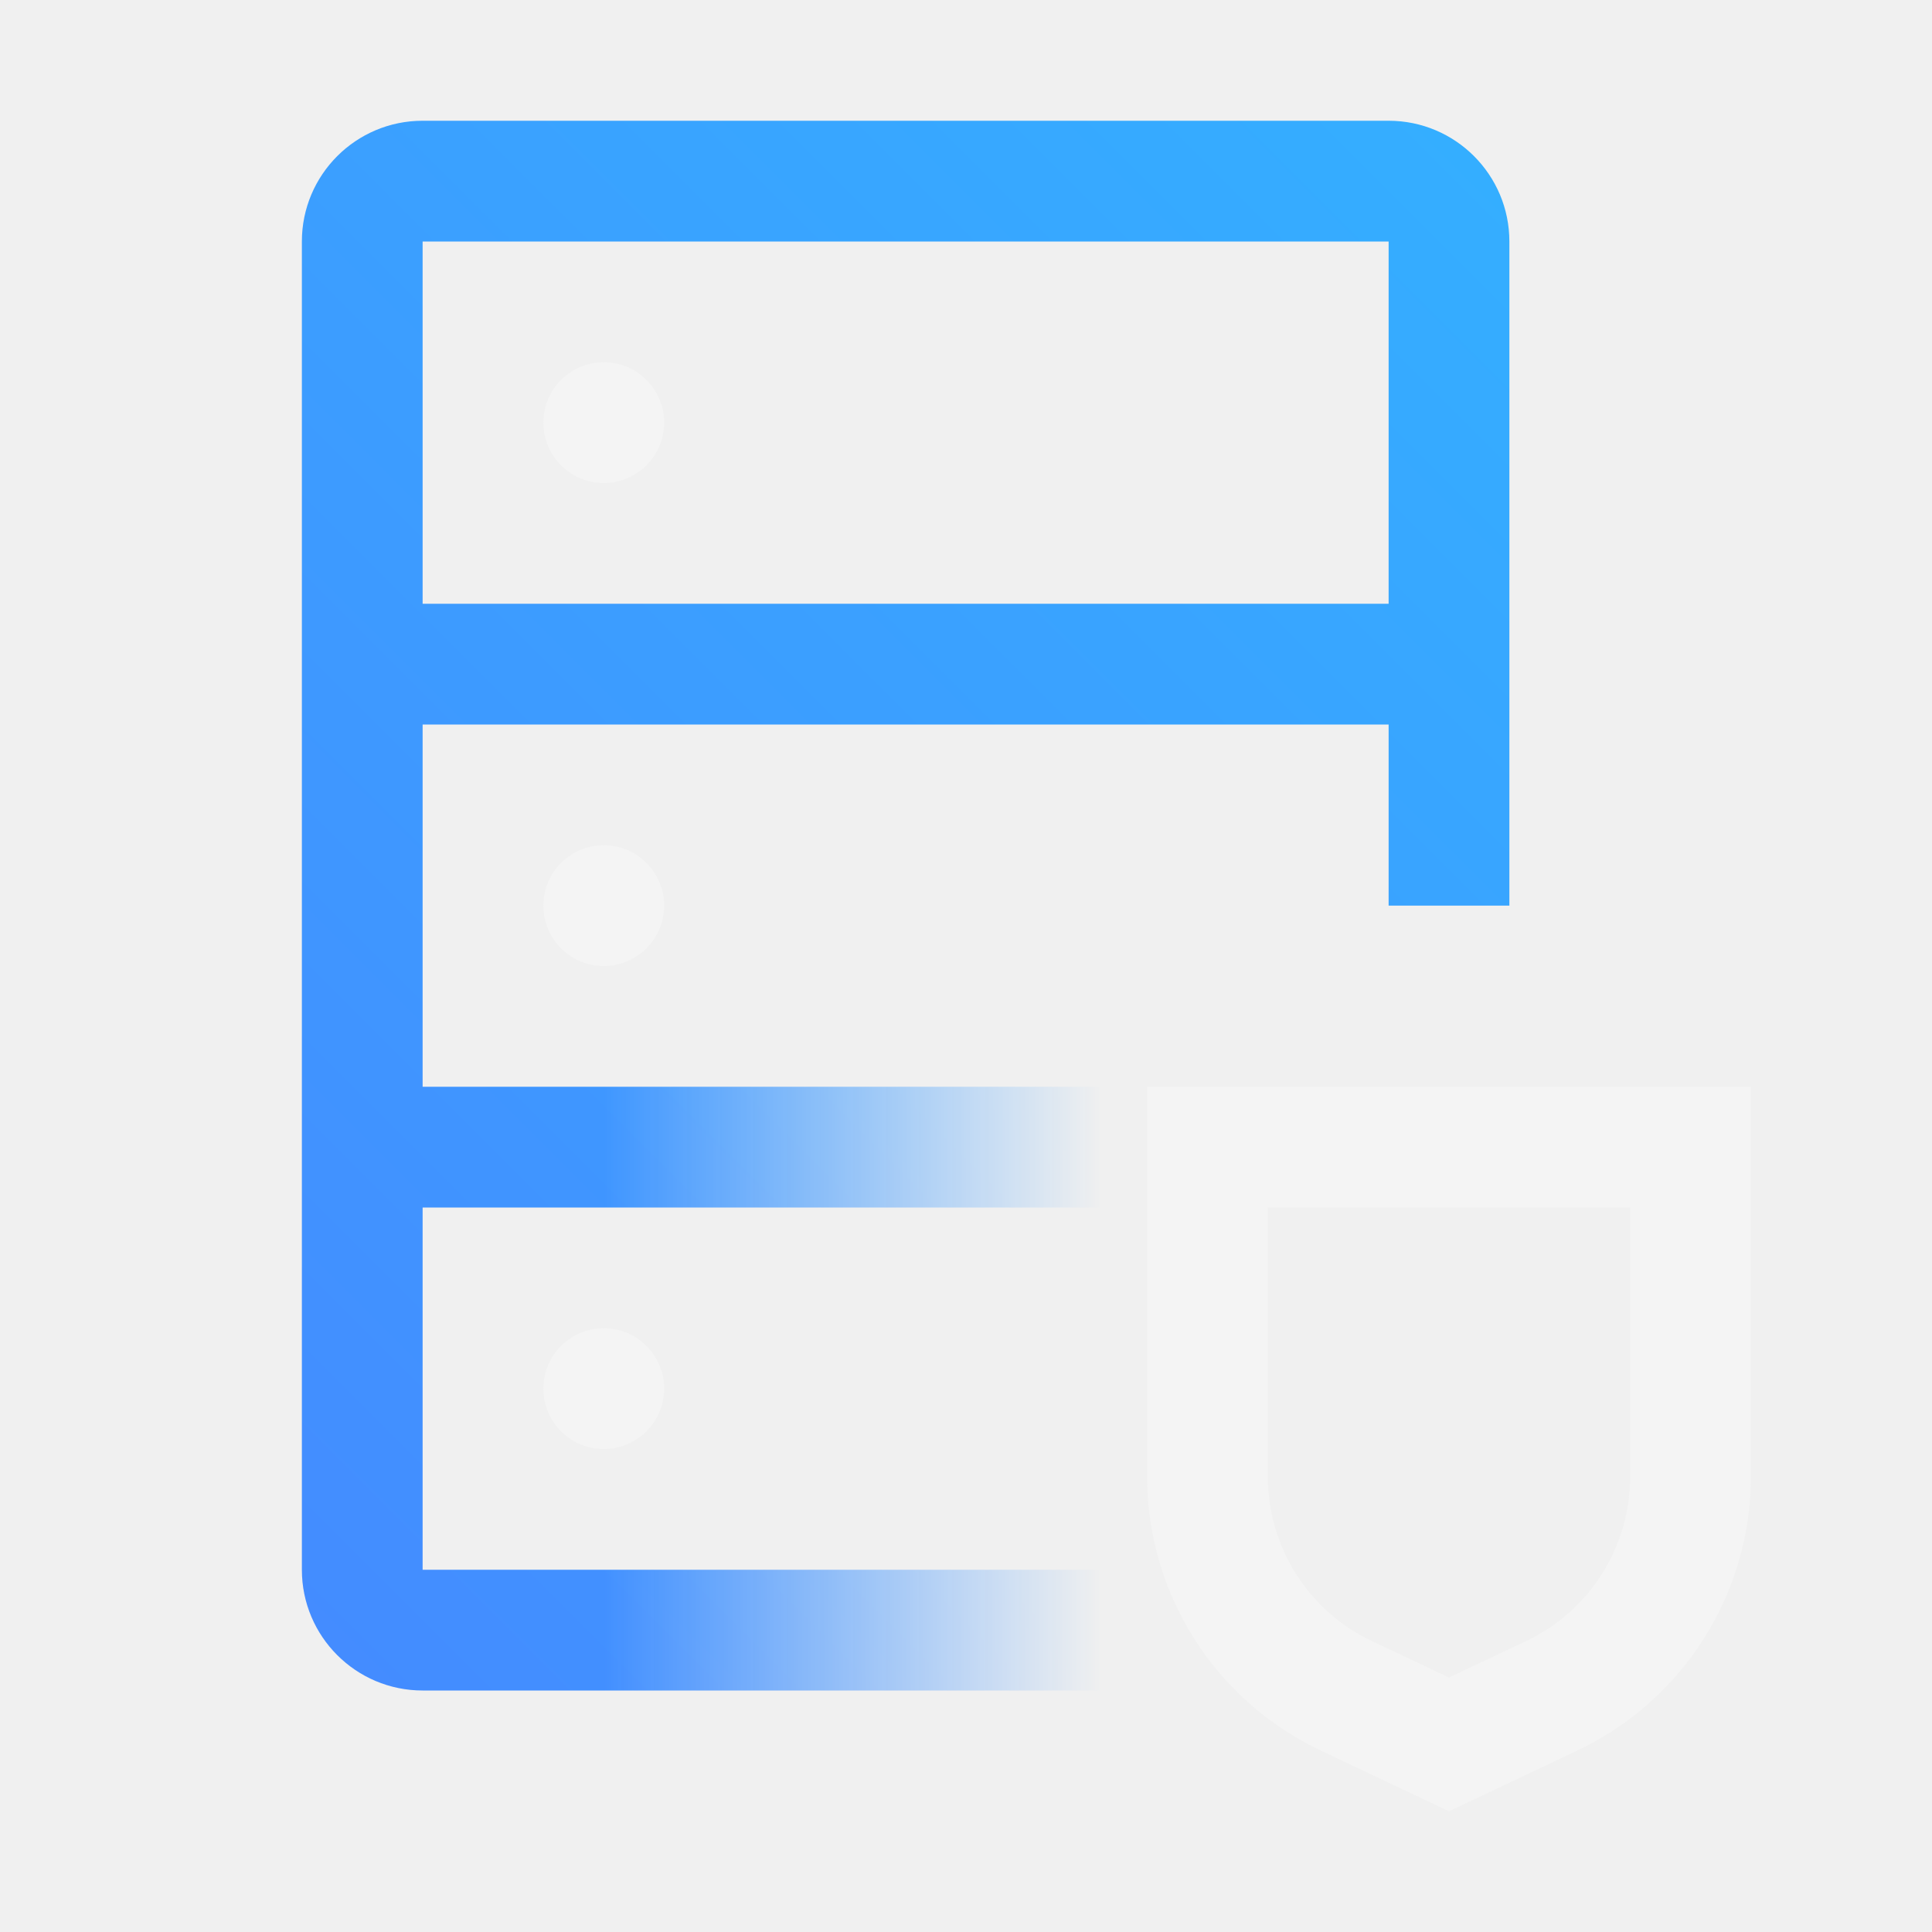
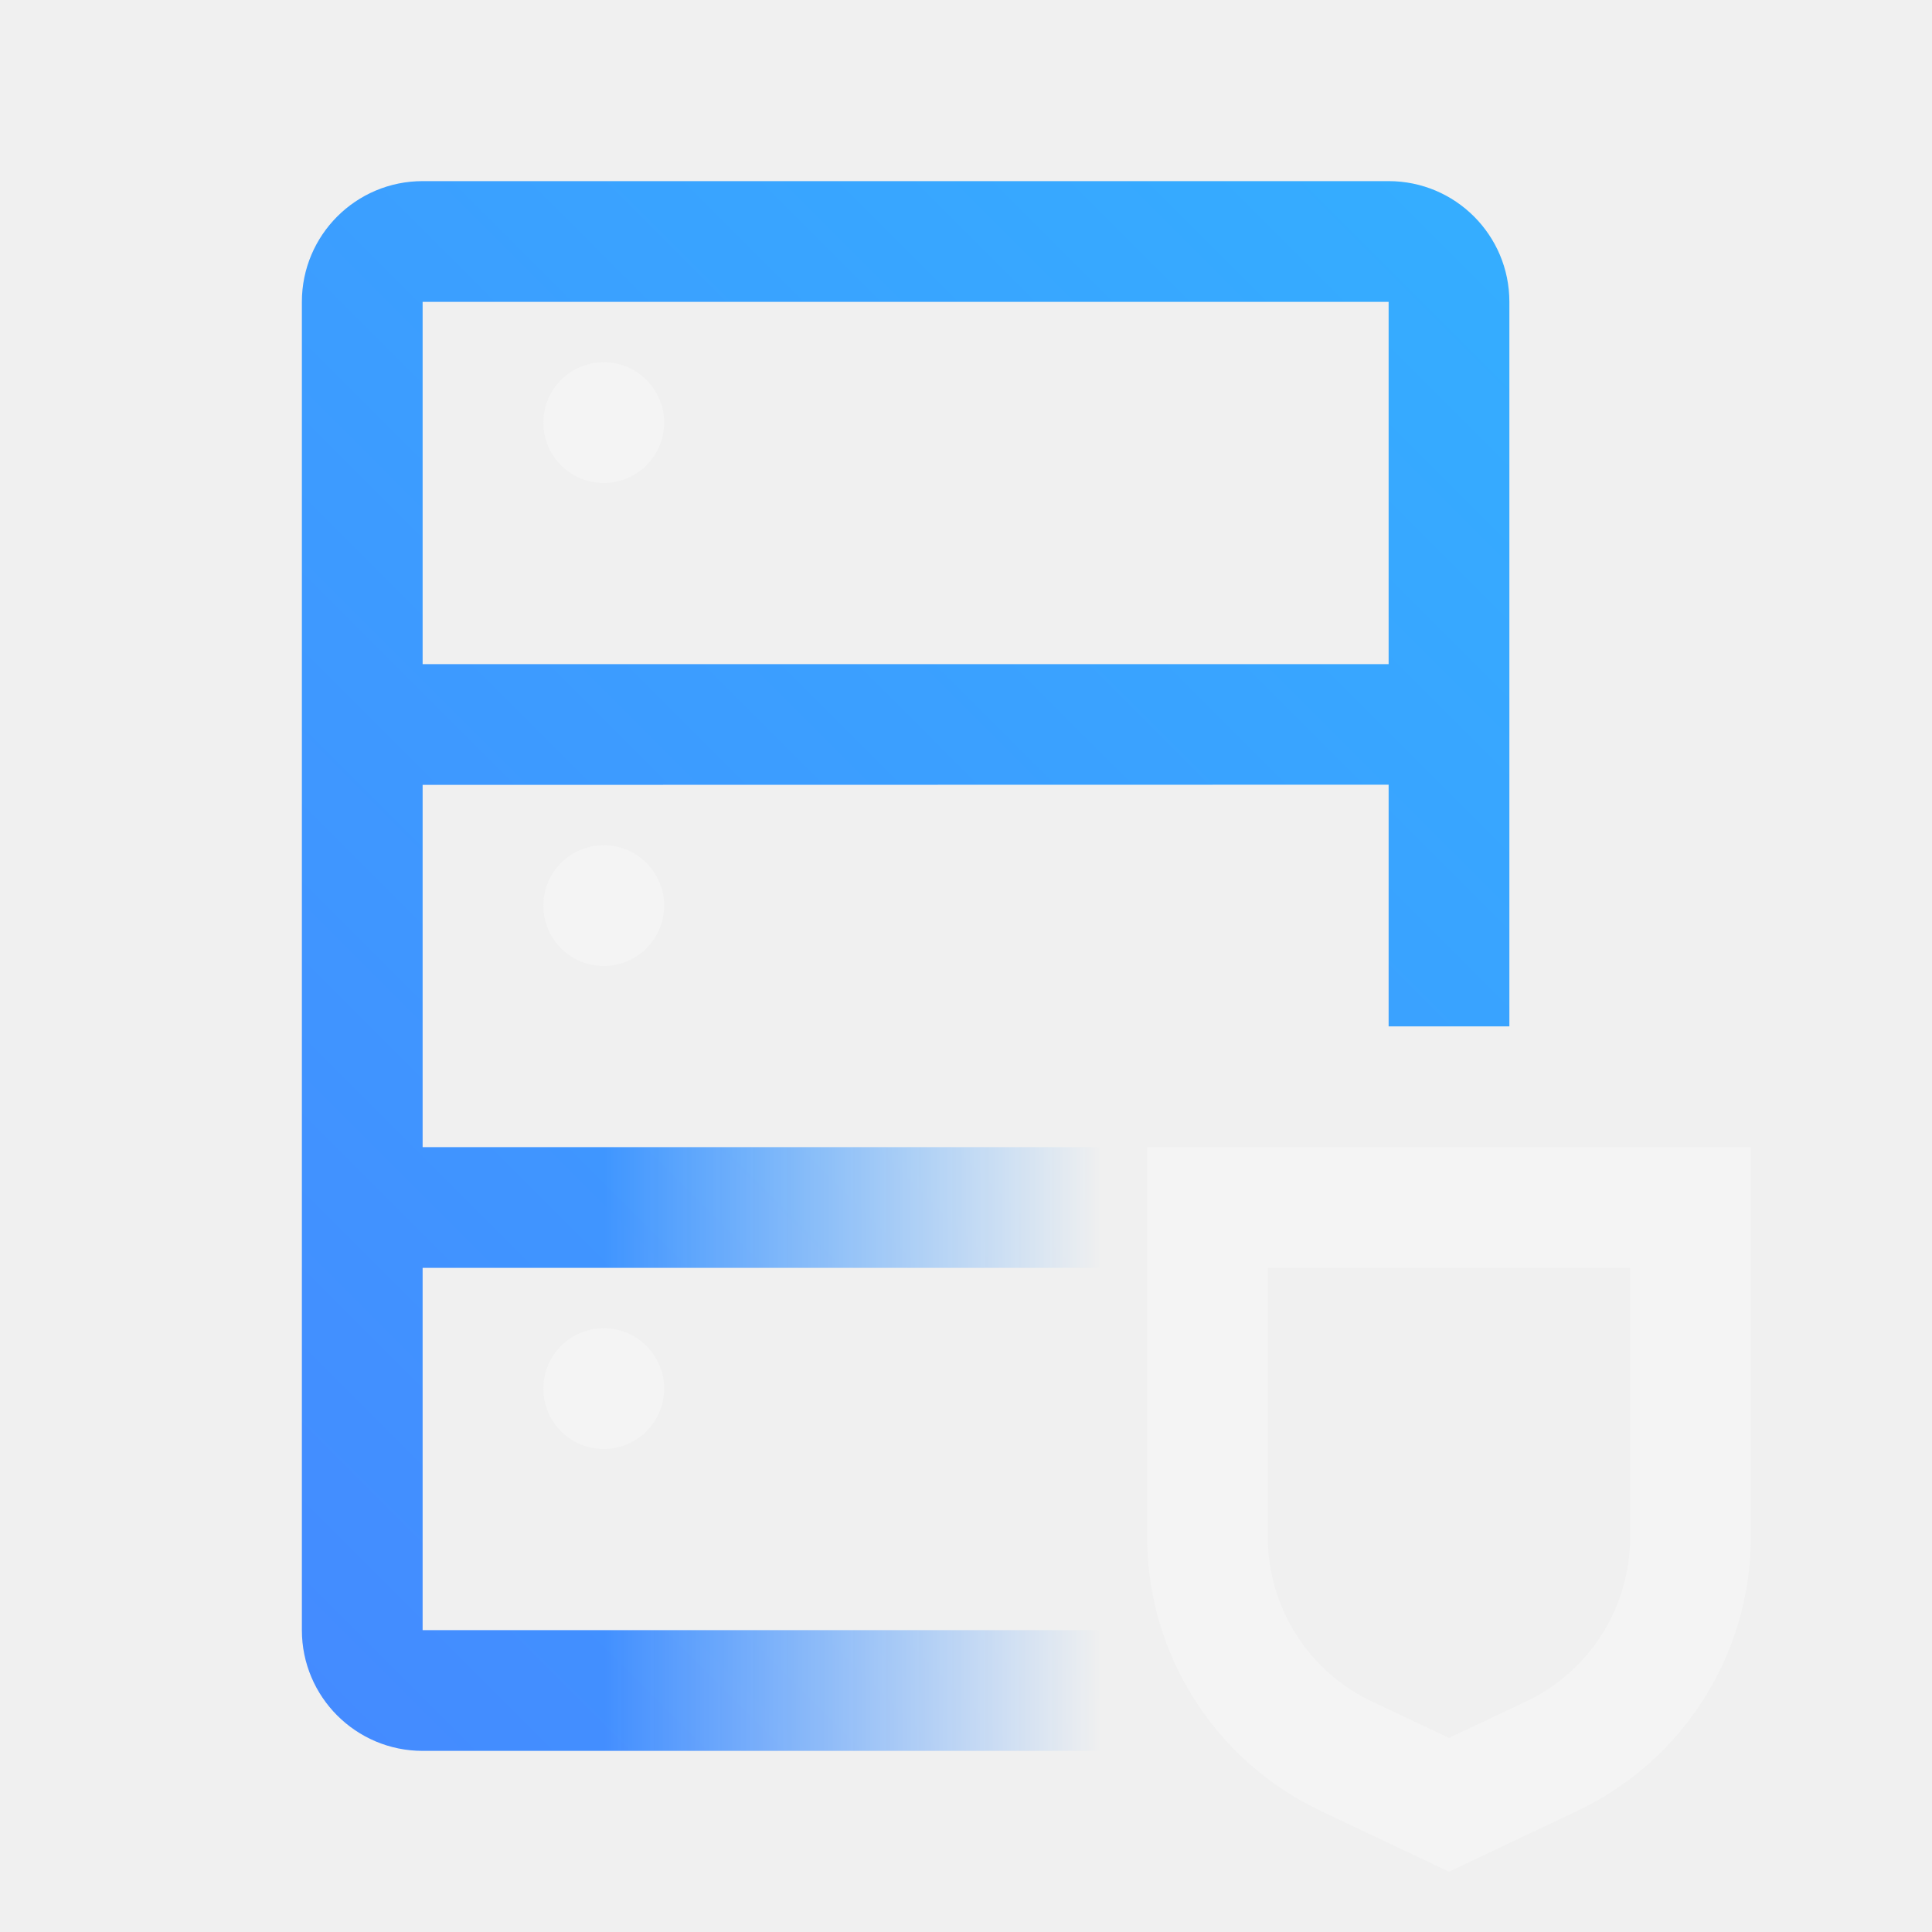
<svg xmlns="http://www.w3.org/2000/svg" xmlns:xlink="http://www.w3.org/1999/xlink" id="CloudHyperProtectDBaaS" viewBox="0 0 32 32">
  <defs>
-     <linearGradient id="fznk8impaa" x1="73.5" y1="-22.5" x2="88.5" y2="-22.5" gradientTransform="translate(-66.5 49.5)" gradientUnits="userSpaceOnUse">
+     <linearGradient id="3ctj7j1lqa" x1="73.5" y1="-21.5" x2="88.5" y2="-21.5" gradientTransform="translate(-66.5 49.5)" gradientUnits="userSpaceOnUse">
      <stop offset=".2" stop-opacity="0" />
      <stop offset=".75" />
    </linearGradient>
-     <linearGradient id="xmyig5tnxb" x1="73.5" y1="-30.5" x2="88.5" y2="-30.5" xlink:href="#fznk8impaa" />
-     <linearGradient id="fleuvviq5d" y1="32" x2="32" gradientUnits="userSpaceOnUse">
+     <linearGradient id="mfb3ukrj3b" x1="73.5" y1="-29.5" x2="88.5" y2="-29.5" xlink:href="#3ctj7j1lqa" />
+     <linearGradient id="qkmnpsl9qd" x1="0" y1="32" x2="32" y2="0" gradientUnits="userSpaceOnUse">
      <stop offset=".1" stop-color="#4589ff" />
      <stop offset=".9" stop-color="#33b1ff" />
    </linearGradient>
-     <mask id="rev6sweemc" x="0" y="0" width="32" height="32" maskUnits="userSpaceOnUse">
-       <path d="M23 2H7a2 2 0 0 0-2 2v22a2 2 0 0 0 2 2h14v-2H7v-6h14v-2H7v-6h16v3h2V4a2 2 0 0 0-2-2zM7 4h16v6H7z" style="fill:#fff" />
-       <path style="fill:url(#fznk8impaa)" d="M7 25h15v4H7z" id="Gradients_black_" data-name="Gradients (black)" />
-       <path style="fill:url(#xmyig5tnxb)" d="M7 17h15v4H7z" id="Gradients_black_2" data-name="Gradients (black)" />
+     <mask id="s5gz2jfkuc" x="0" y="0" width="32" height="32" maskUnits="userSpaceOnUse">
+       <path d="M23 3H7a2 2 0 0 0-2 2v22a2 2 0 0 0 2 2h14v-2H7v-6h14v-2H7v-6l16-.003V17h2V5a2 2 0 0 0-2-2zM7 5h16v6H7V5z" style="fill:#fff;stroke-width:0" />
+       <path style="fill:url(#3ctj7j1lqa);stroke-width:0" d="M7 26h15v4H7z" id="Gradients_black_" data-name="Gradients (black)" />
+       <path style="fill:url(#mfb3ukrj3b);stroke-width:0" d="M7 18h15v4H7z" id="Gradients_black_-2" data-name="Gradients (black)" />
    </mask>
  </defs>
-   <g style="mask:url(#rev6sweemc)">
-     <path id="Color" style="fill:url(#fleuvviq5d)" d="M0 0h32v32H0z" />
+   <g style="mask:url(#s5gz2jfkuc)">
+     <path style="fill:url(#qkmnpsl9qd);stroke-width:0" d="M0 0h32v32H0z" />
  </g>
-   <circle cx="10" cy="23" r="1" style="fill:#f4f4f4" />
-   <circle cx="10" cy="15" r="1" style="fill:#f4f4f4" />
-   <circle cx="10" cy="7" r="1" style="fill:#f4f4f4" />
-   <path d="m24 30-2.139-1.013A5.021 5.021 0 0 1 19 24.468V18h10v6.468a5.021 5.021 0 0 1-2.861 4.519zm-3-10v4.468a3.012 3.012 0 0 0 1.717 2.711l1.283.607 1.283-.607A3.012 3.012 0 0 0 27 24.468V20z" style="fill:#f4f4f4" />
+   <circle cx="10" cy="23" r="1" style="fill:#f4f4f4;stroke-width:0" />
+   <circle cx="10" cy="15" r="1" style="fill:#f4f4f4;stroke-width:0" />
+   <circle cx="10" cy="7" r="1" style="fill:#f4f4f4;stroke-width:0" />
+   <path d="m24 31-2.139-1.013A5.022 5.022 0 0 1 19 25.467v-6.468h10v6.468a5.023 5.023 0 0 1-2.861 4.52L24 31zm-3-10v4.468c0 1.153.674 2.218 1.717 2.711l1.283.607 1.283-.607A3.012 3.012 0 0 0 27 25.468V21h-6z" style="fill:#f4f4f4;stroke-width:0" />
</svg>
